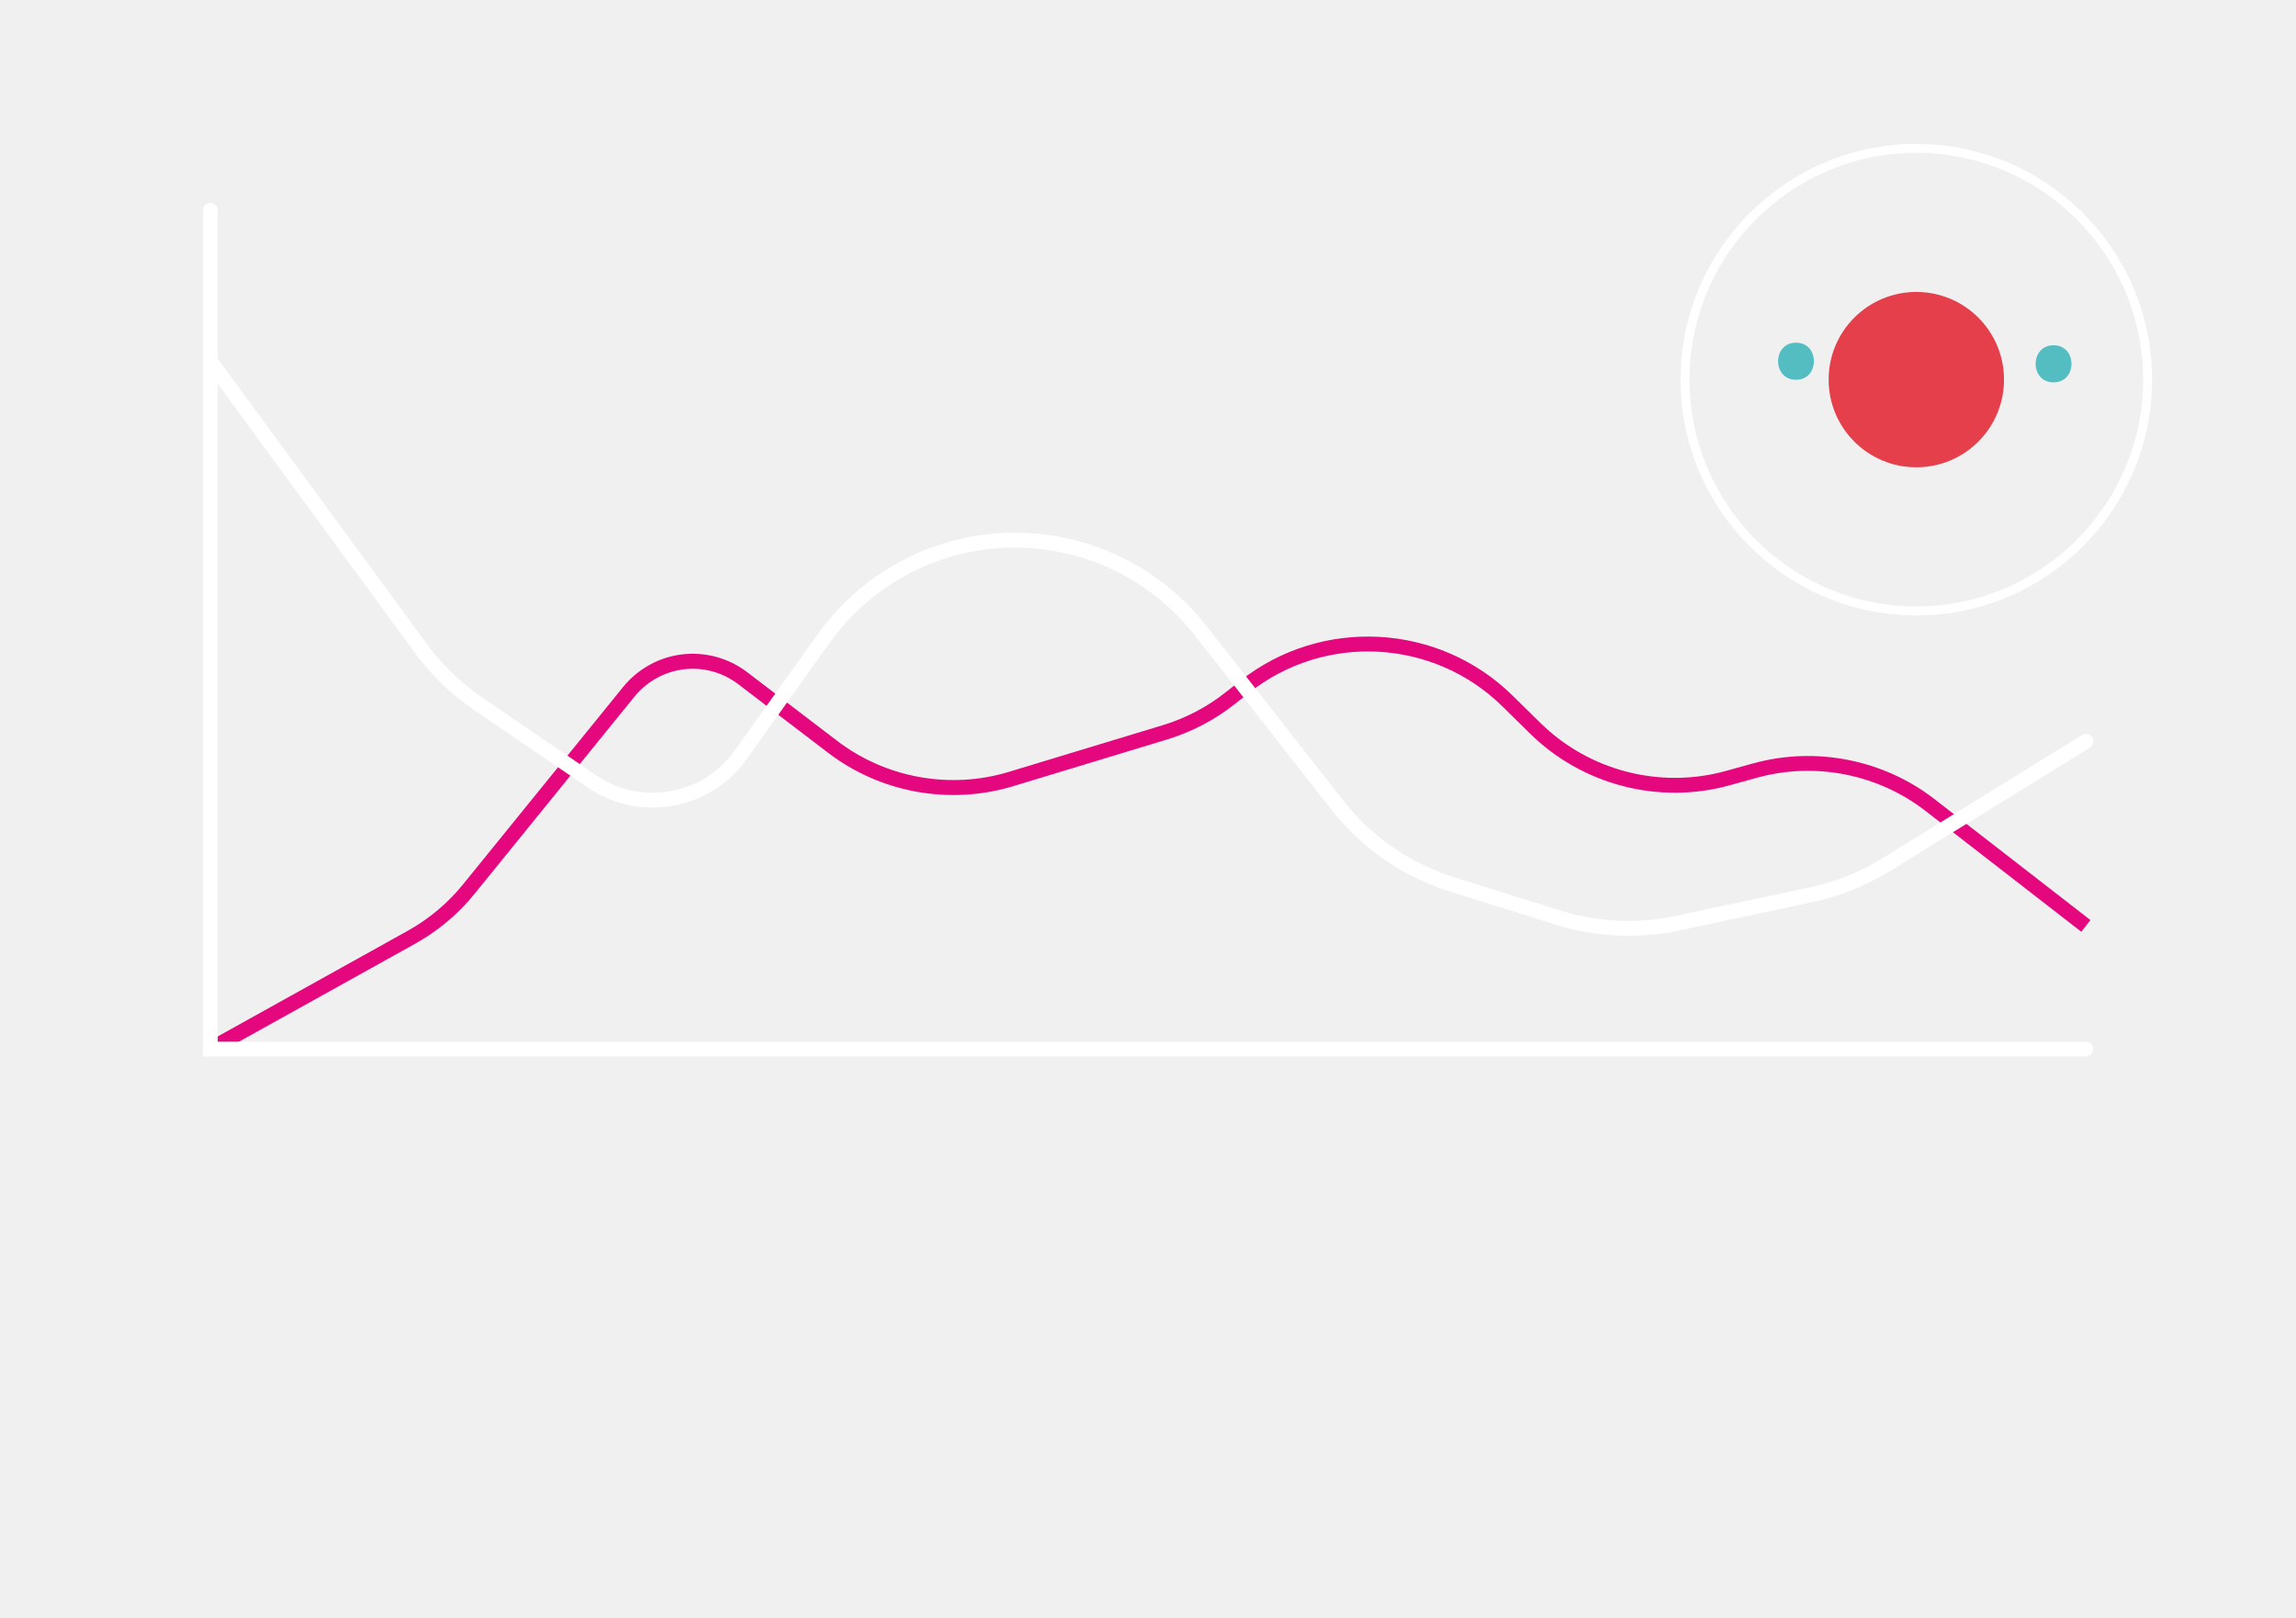
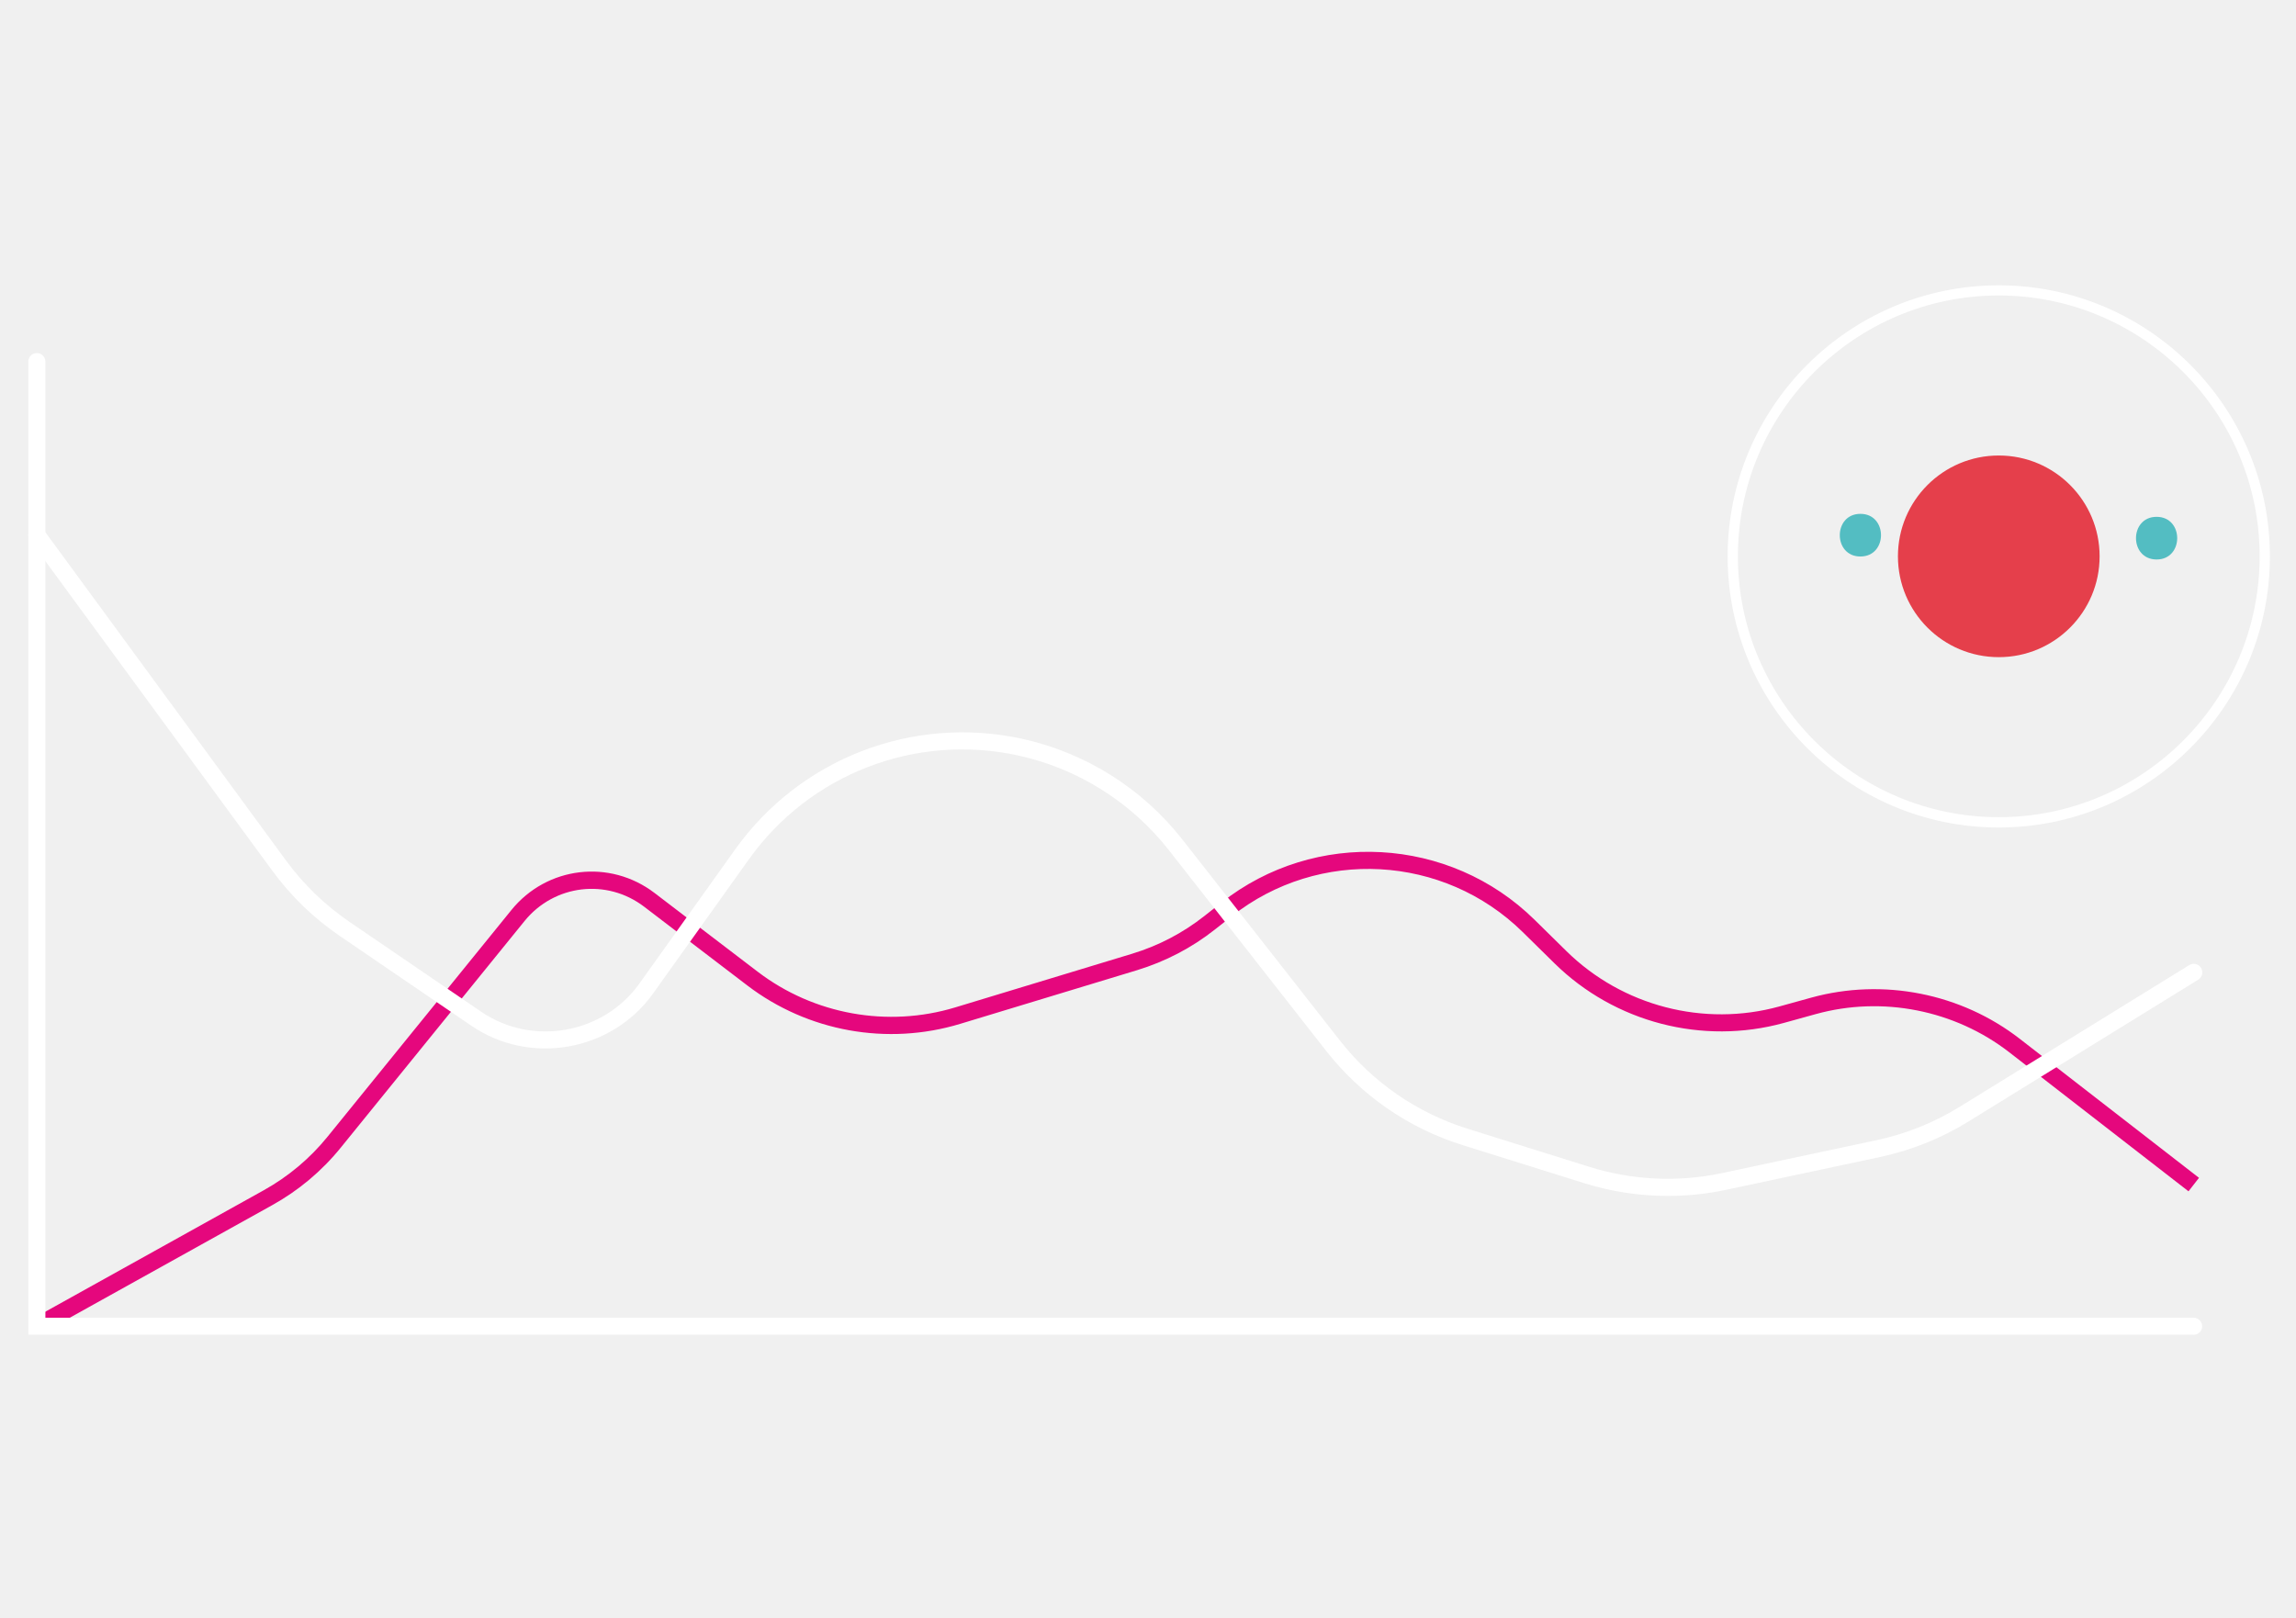
- <svg xmlns="http://www.w3.org/2000/svg" id="Ebene_2" data-name="Ebene 2" viewBox="0 0 309.5 218.02">
+ <svg xmlns="http://www.w3.org/2000/svg" id="Ebene_2" data-name="Ebene 2" viewBox="24.03 -14.04 269.13 189.58">
  <defs>
    <style>
      .cls-1 {
        fill: #53bdc2;
      }

      .cls-2 {
        fill: #e5077d;
      }

      .cls-3 {
        fill: #fff;
      }

      .cls-4 {
        fill: #e53f4b;
      }
    </style>
  </defs>
  <g id="Ebene_1-2" data-name="Ebene 1">
    <path class="cls-3" d="M258.32,82.97c-17.53,0-31.78-14.26-31.78-31.78s14.26-31.78,31.78-31.78,31.78,14.26,31.78,31.78-14.26,31.78-31.78,31.78ZM258.32,20.6c-16.86,0-30.58,13.72-30.58,30.58s13.72,30.58,30.58,30.58,30.58-13.72,30.58-30.58-13.72-30.58-30.58-30.58Z" />
    <path class="cls-2" d="M28.83,142.31l-.97-1.75,27.08-15.06c2.89-1.61,5.42-3.73,7.5-6.3l21.53-26.55c4.16-5.13,11.54-6.01,16.79-2l12.09,9.23c6.58,5.02,15.23,6.58,23.15,4.18l20.73-6.29c3.09-.94,5.95-2.43,8.48-4.43l1.98-1.56c10.97-8.66,26.76-7.79,36.72,2.01l3.74,3.68c6.54,6.43,16.1,8.92,24.95,6.48l3.76-1.04c8.41-2.31,17.54-.51,24.43,4.84l21,16.29-1.23,1.58-21-16.29c-6.39-4.96-14.87-6.64-22.67-4.49l-3.76,1.04c-9.53,2.63-19.83-.05-26.88-6.98l-3.74-3.68c-9.25-9.09-23.89-9.9-34.08-1.86l-1.98,1.56c-2.73,2.16-5.81,3.76-9.14,4.78l-20.73,6.29c-8.54,2.59-17.86.91-24.95-4.5l-12.09-9.23c-4.39-3.35-10.54-2.61-14.02,1.67l-21.53,26.55c-2.24,2.77-4.96,5.05-8.08,6.78l-27.08,15.06Z" />
    <path class="cls-3" d="M219.5,126.16c-3.31,0-6.62-.5-9.79-1.5l-14.25-4.46c-6.35-1.99-11.87-5.81-15.98-11.04l-18.46-23.56c-4.41-5.62-10.68-9.56-17.67-11.08-12.01-2.61-24.39,2.17-31.53,12.17l-11.23,15.73c-4.85,6.8-14.41,8.5-21.31,3.79l-15.4-10.51c-3.08-2.1-5.75-4.68-7.95-7.69l-28.38-38.72c-.33-.45-.23-1.07.22-1.4.44-.33,1.07-.23,1.4.22l28.38,38.72c2.07,2.82,4.58,5.25,7.47,7.22l15.4,10.51c6.01,4.1,14.33,2.62,18.56-3.3l11.23-15.73c7.61-10.65,20.78-15.74,33.58-12.97,7.44,1.62,14.12,5.81,18.82,11.8l18.46,23.56c3.85,4.92,9.04,8.5,15,10.37l14.25,4.46c5.04,1.58,10.42,1.83,15.59.73l18.07-3.85c3.46-.74,6.74-2.05,9.75-3.91l26.92-16.62c.47-.29,1.09-.15,1.38.33.29.47.14,1.09-.33,1.38l-26.92,16.62c-3.2,1.98-6.7,3.38-10.38,4.17l-18.07,3.85c-2.24.48-4.53.71-6.81.71Z" />
    <path class="cls-3" d="M281.16,142.43H27.35V28.35c0-.55.45-1,1-1s1,.45,1,1v112.09h251.81c.55,0,1,.45,1,1s-.45,1-1,1Z" />
    <path class="cls-1" d="M242.1,51.2c3.22,0,3.22-5,0-5s-3.22,5,0,5h0Z" />
    <path class="cls-1" d="M276.82,51.55c3.22,0,3.22-5,0-5s-3.22,5,0,5h0Z" />
    <circle class="cls-4" cx="258.32" cy="51.18" r="11.82" />
  </g>
</svg>
